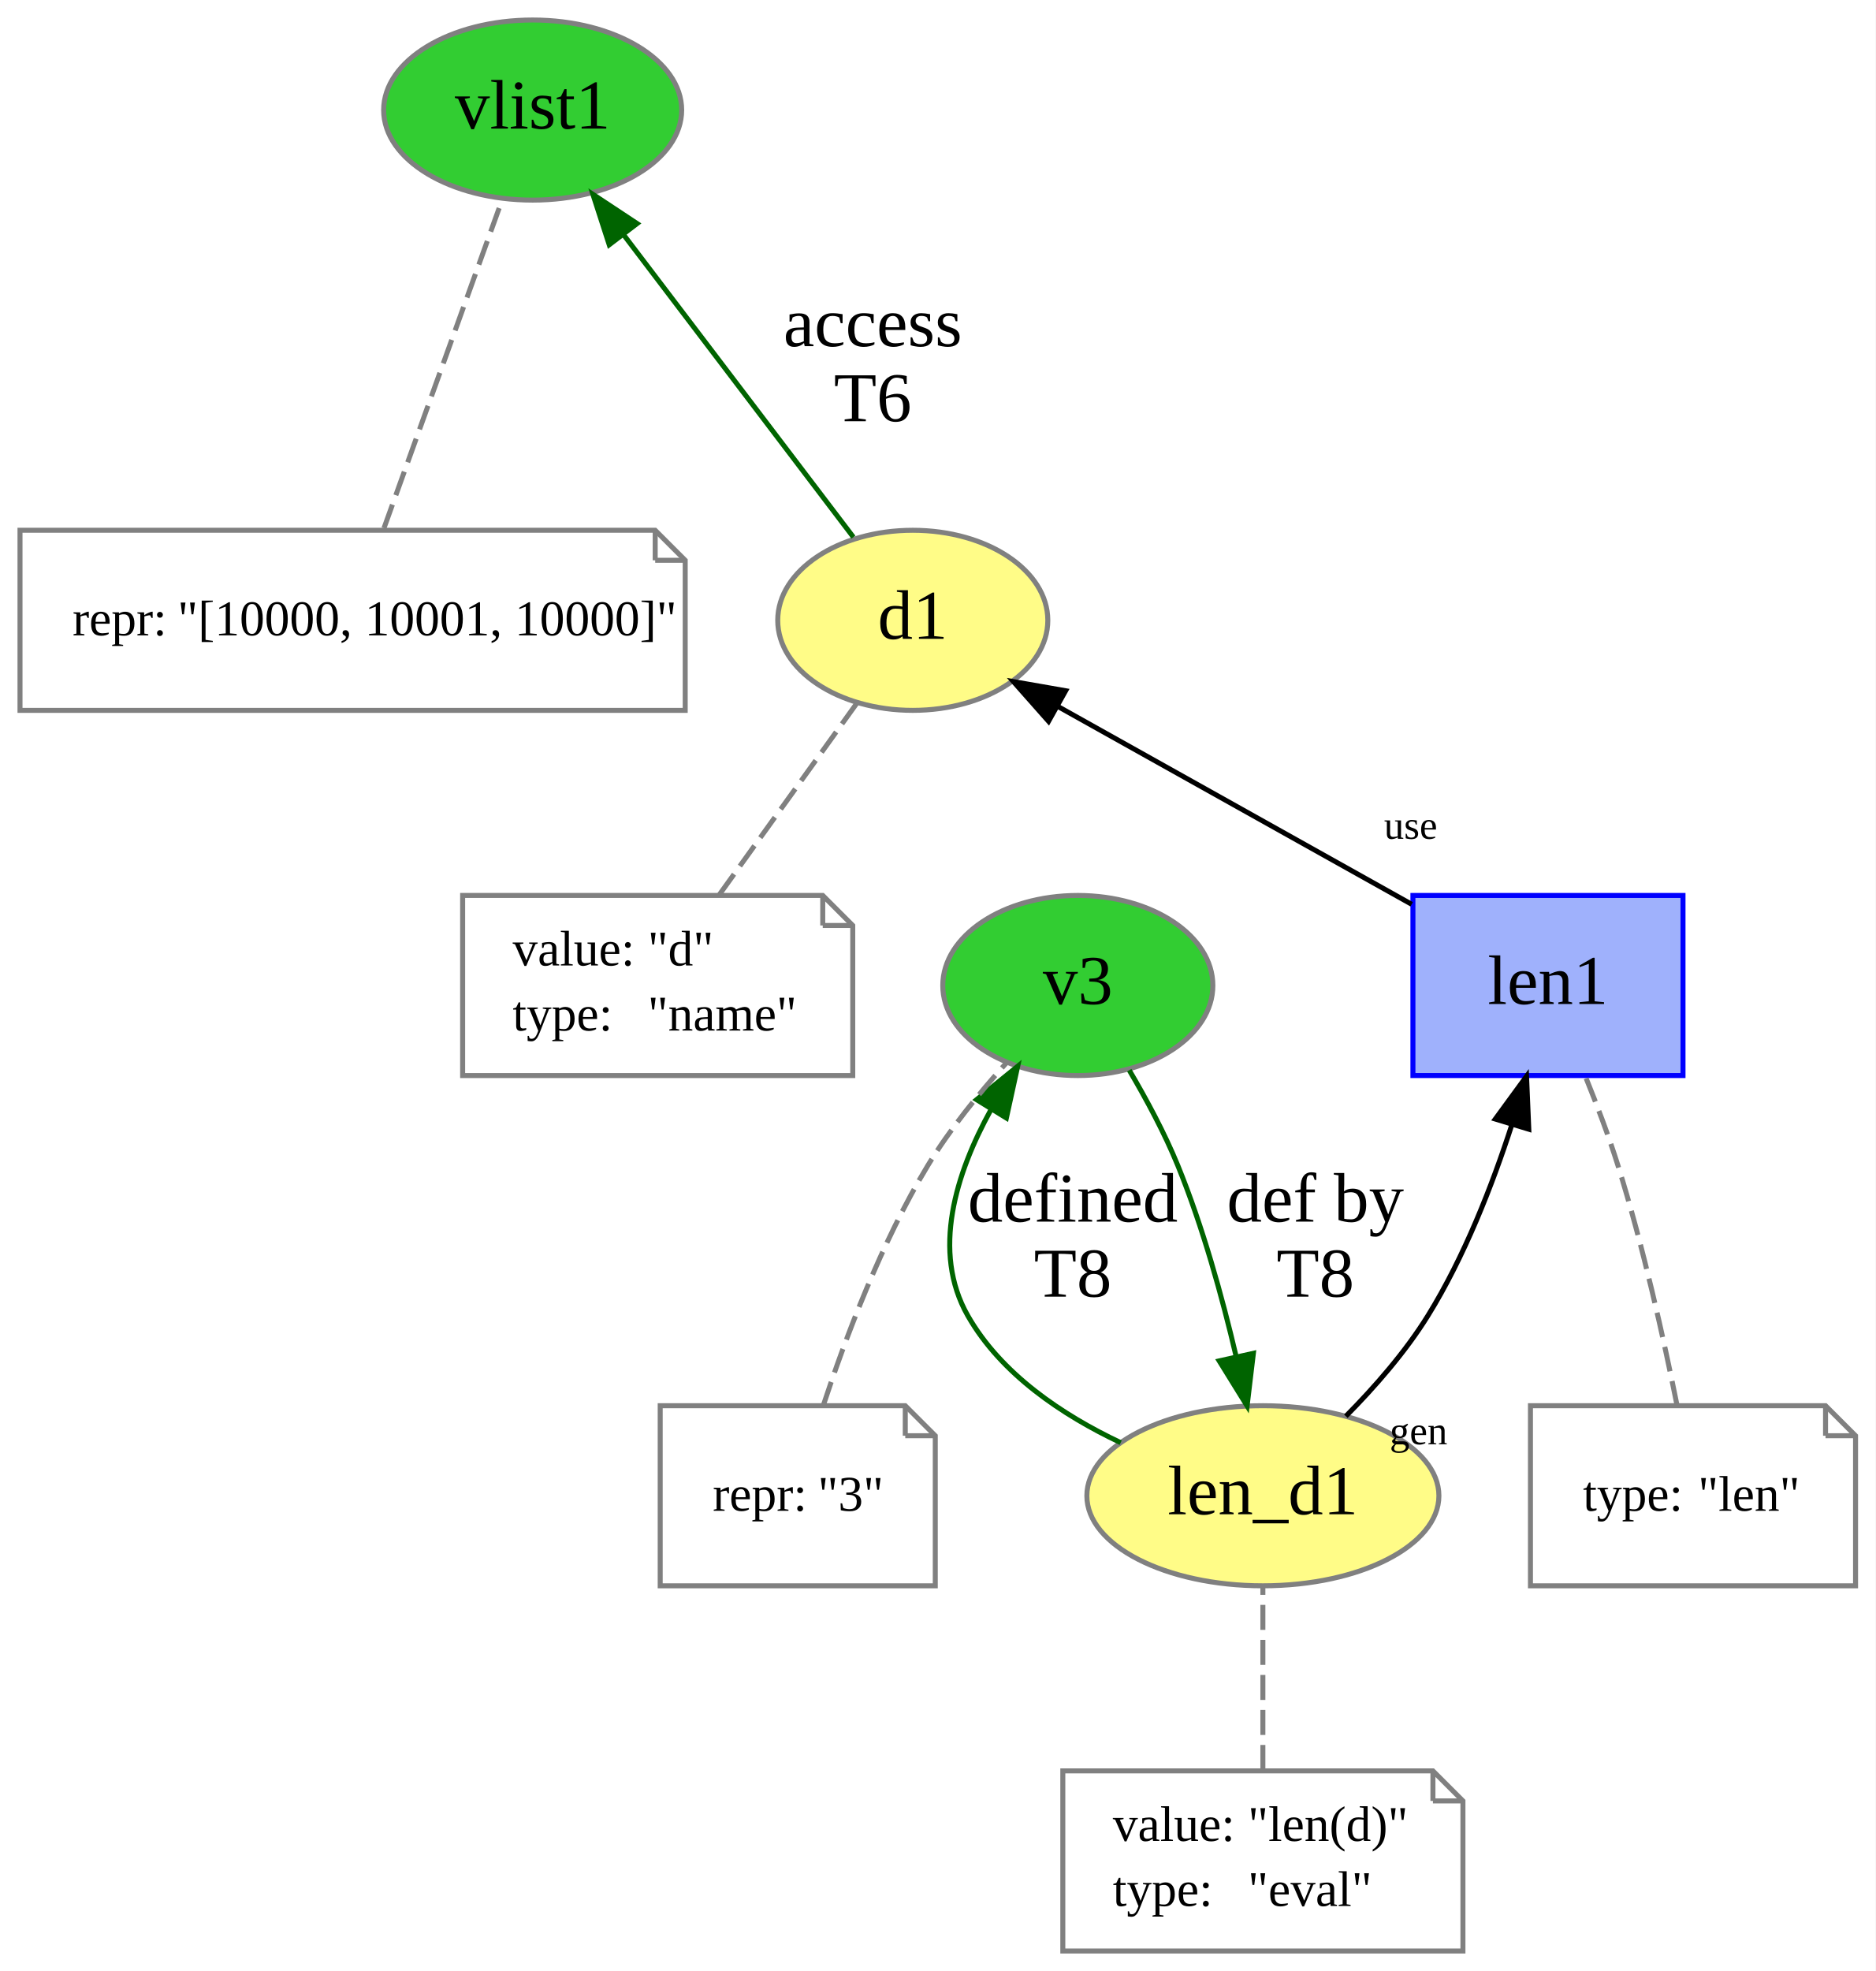
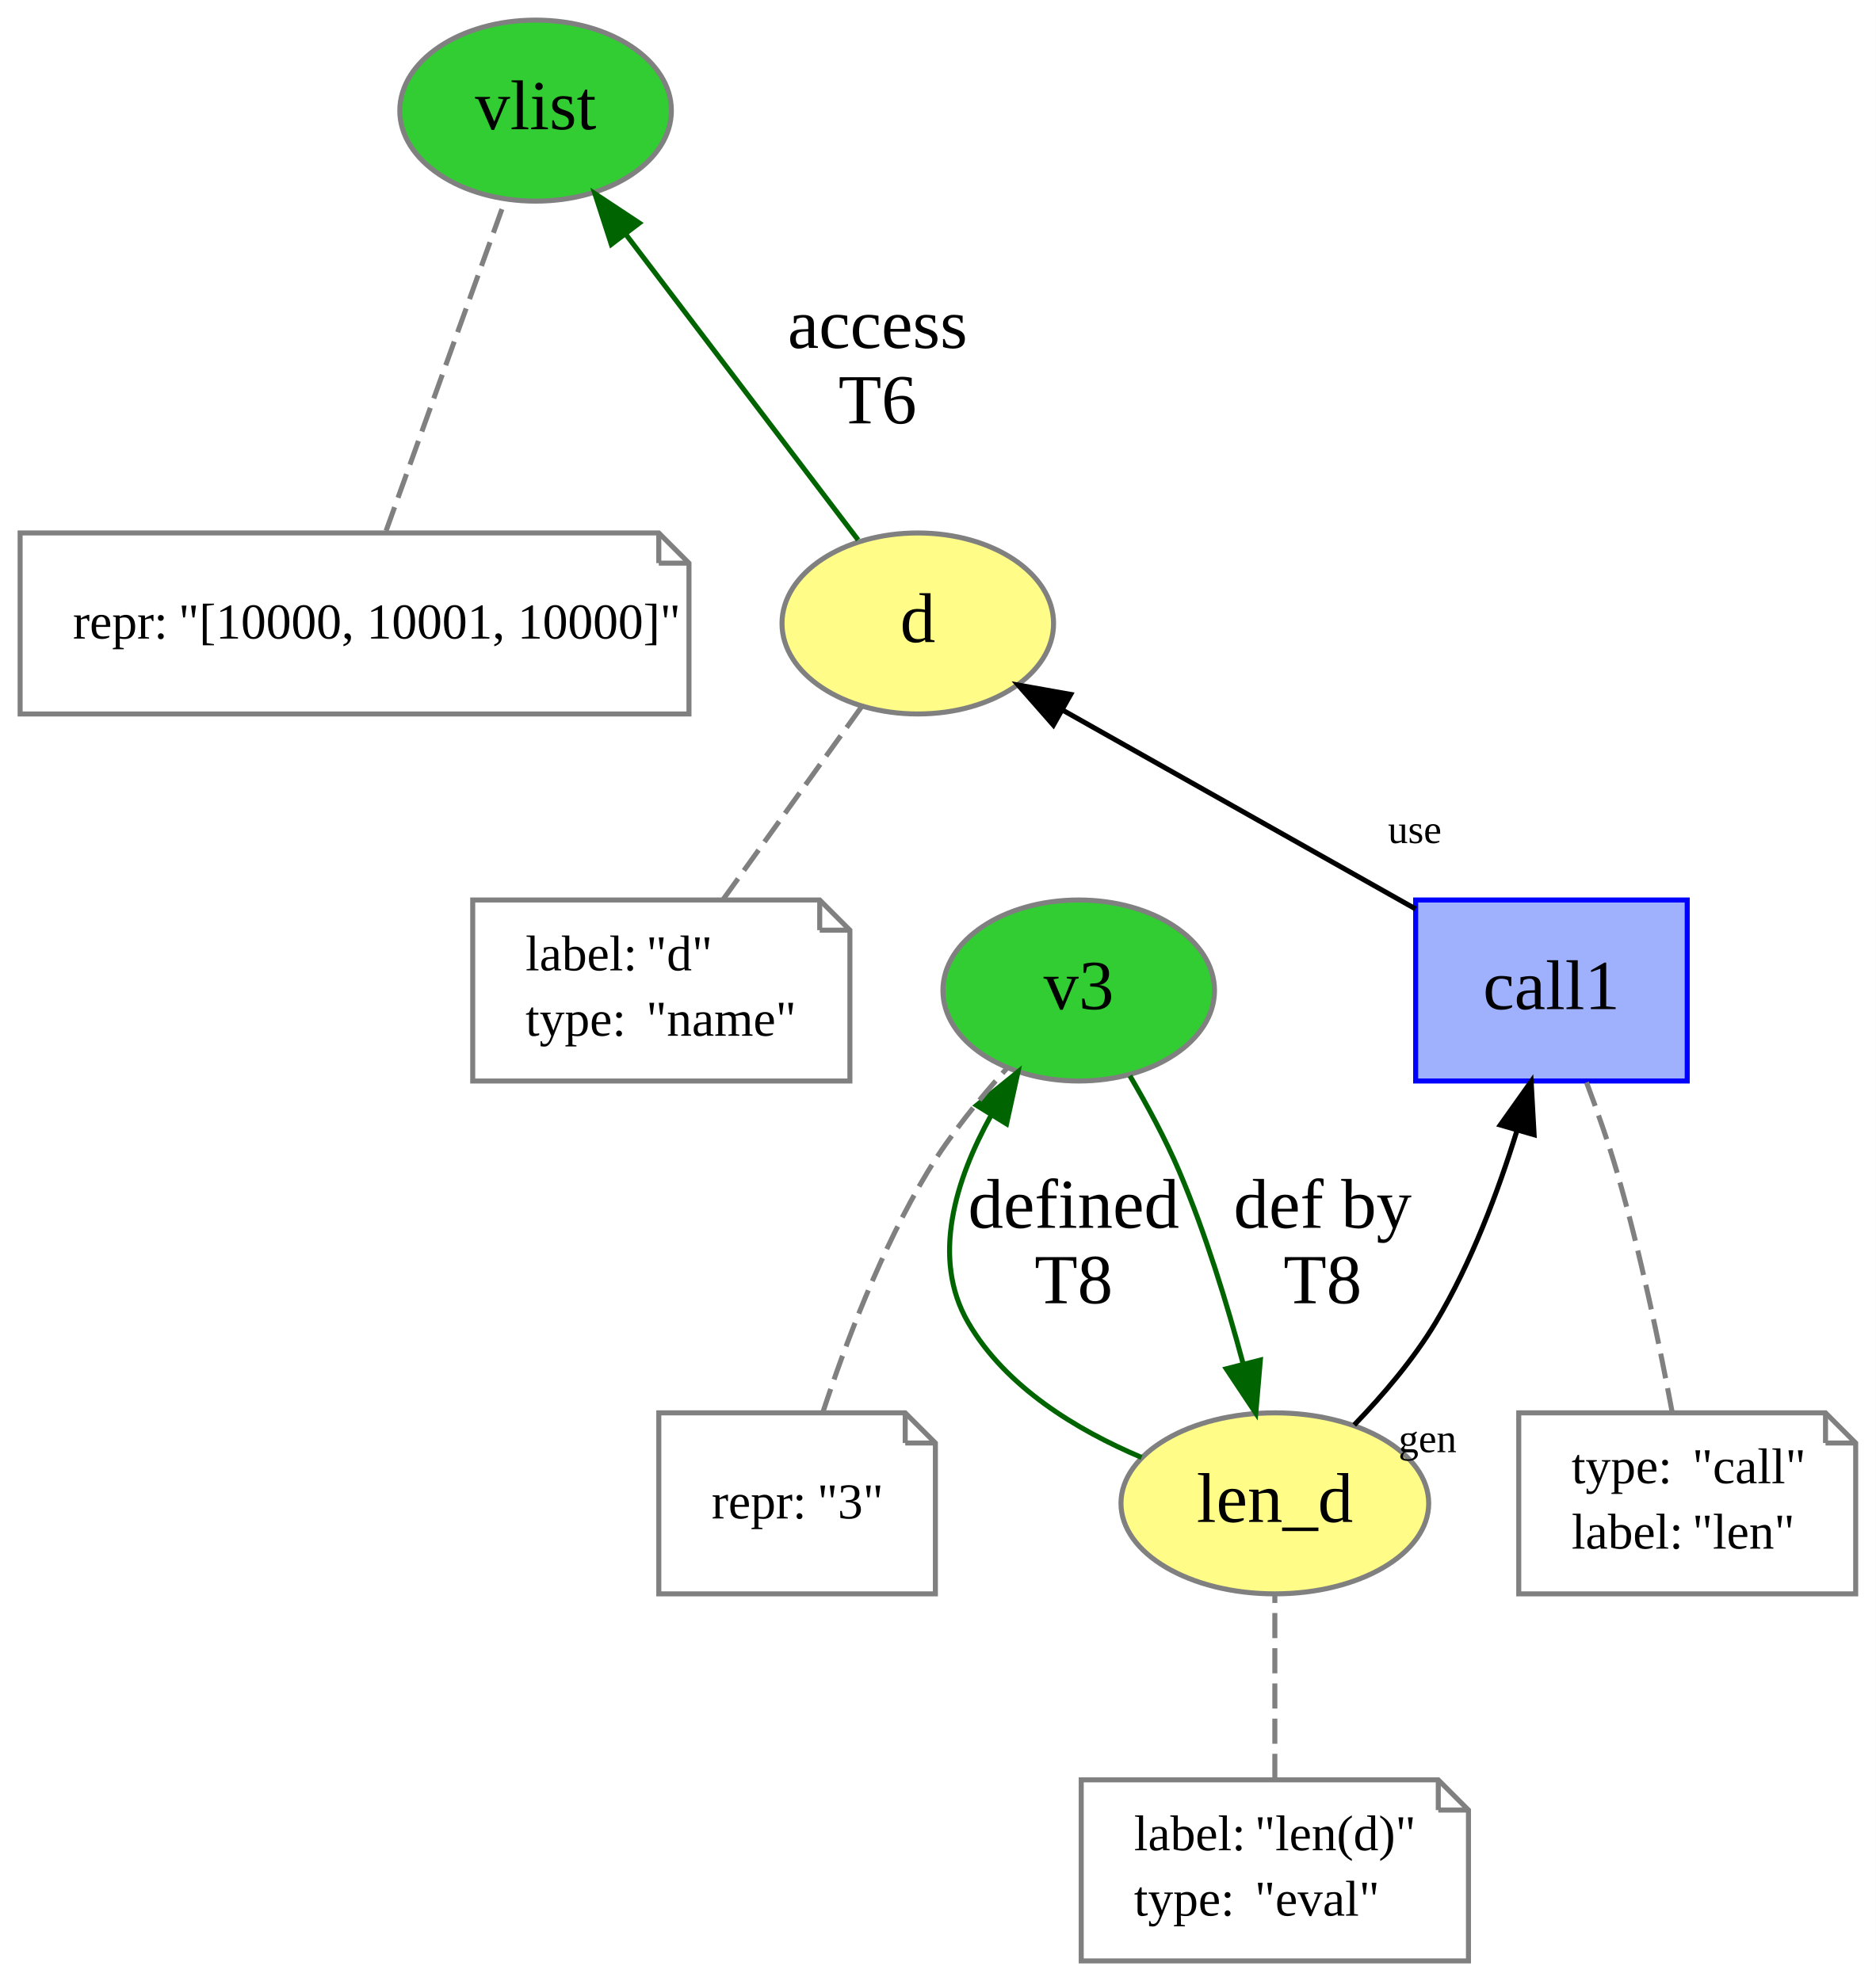
- <svg xmlns="http://www.w3.org/2000/svg" xmlns:xlink="http://www.w3.org/1999/xlink" width="375pt" height="394pt" viewBox="0.00 0.00 375.00 394.00">
+ <svg xmlns="http://www.w3.org/2000/svg" xmlns:xlink="http://www.w3.org/1999/xlink" width="373pt" height="394pt" viewBox="0.00 0.00 373.00 394.00">
  <g id="graph0" class="graph" transform="scale(1 1) rotate(0) translate(4 390)">
-     <polygon fill="white" stroke="none" points="-4,4 -4,-390 371,-390 371,4 -4,4" />
+     <polygon fill="white" stroke="none" points="-4,4 -4,-390 369,-390 369,4 -4,4" />
    <g id="node1" class="node">
      <g id="a_node1">
-         <a xlink:href="http://example.org/vlist1" xlink:title="vlist1">
-           <ellipse fill="#32cd32" stroke="#808080" cx="102.5" cy="-368" rx="29.795" ry="18" />
-           <text text-anchor="middle" x="102.5" y="-364.3" font-family="Times New Roman,serif" font-size="14.00">vlist1</text>
+         <a xlink:href="http://example.org/vlist" xlink:title="vlist">
+           <ellipse fill="#32cd32" stroke="#808080" cx="102.5" cy="-368" rx="27" ry="18" />
+           <text text-anchor="middle" x="102.5" y="-364.3" font-family="Times New Roman,serif" font-size="14.00">vlist</text>
        </a>
      </g>
    </g>
    <g id="node2" class="node">
      <polygon fill="none" stroke="gray" points="127,-284 0,-284 0,-248 133,-248 133,-278 127,-284" />
      <polyline fill="none" stroke="gray" points="127,-284 127,-278 " />
      <polyline fill="none" stroke="gray" points="133,-278 127,-278 " />
      <text text-anchor="start" x="10.5" y="-263" font-family="Times New Roman,serif" font-size="10.00">repr:</text>
      <text text-anchor="start" x="31.5" y="-263" font-family="Times New Roman,serif" font-size="10.00">"[10000, 10001, 10000]"</text>
    </g>
    <g id="edge1" class="edge">
      <path fill="none" stroke="gray" stroke-dasharray="5,2" d="M72.771,-284.419C79.419,-302.885 89.847,-331.853 96.421,-350.114" />
    </g>
    <g id="node3" class="node">
      <g id="a_node3">
-         <a xlink:href="http://example.org/d1" xlink:title="d1">
+         <a xlink:href="http://example.org/d" xlink:title="d">
          <ellipse fill="#fffc87" stroke="#808080" cx="178.5" cy="-266" rx="27" ry="18" />
-           <text text-anchor="middle" x="178.5" y="-262.3" font-family="Times New Roman,serif" font-size="14.00">d1</text>
+           <text text-anchor="middle" x="178.5" y="-262.3" font-family="Times New Roman,serif" font-size="14.00">d</text>
        </a>
      </g>
    </g>
    <g id="edge3" class="edge">
-       <path fill="none" stroke="darkgreen" d="M166.625,-282.625C154.316,-298.821 134.918,-324.344 120.678,-343.081" />
-       <polygon fill="darkgreen" stroke="darkgreen" points="117.807,-341.075 114.542,-351.155 123.38,-345.311 117.807,-341.075" />
+       <path fill="none" stroke="darkgreen" d="M166.625,-282.625C154.243,-298.917 134.69,-324.645 120.427,-343.411" />
+       <polygon fill="darkgreen" stroke="darkgreen" points="117.556,-341.405 114.292,-351.485 123.129,-345.641 117.556,-341.405" />
      <text text-anchor="middle" x="170.5" y="-320.8" font-family="Times New Roman,serif" font-size="14.00">access</text>
      <text text-anchor="middle" x="170.5" y="-305.8" font-family="Times New Roman,serif" font-size="14.00">T6</text>
    </g>
    <g id="node4" class="node">
-       <polygon fill="none" stroke="gray" points="160.5,-211 88.5,-211 88.5,-175 166.5,-175 166.5,-205 160.5,-211" />
-       <polyline fill="none" stroke="gray" points="160.5,-211 160.5,-205 " />
-       <polyline fill="none" stroke="gray" points="166.5,-205 160.5,-205 " />
-       <text text-anchor="start" x="98.5" y="-197" font-family="Times New Roman,serif" font-size="10.00">value:</text>
-       <text text-anchor="start" x="125.5" y="-197" font-family="Times New Roman,serif" font-size="10.00">"d"</text>
-       <text text-anchor="start" x="98.5" y="-184" font-family="Times New Roman,serif" font-size="10.00">type:</text>
-       <text text-anchor="start" x="125.5" y="-184" font-family="Times New Roman,serif" font-size="10.00">"name"</text>
+       <polygon fill="none" stroke="gray" points="159,-211 90,-211 90,-175 165,-175 165,-205 159,-211" />
+       <polyline fill="none" stroke="gray" points="159,-211 159,-205 " />
+       <polyline fill="none" stroke="gray" points="165,-205 159,-205 " />
+       <text text-anchor="start" x="100.5" y="-197" font-family="Times New Roman,serif" font-size="10.00">label:</text>
+       <text text-anchor="start" x="124.5" y="-197" font-family="Times New Roman,serif" font-size="10.00">"d"</text>
+       <text text-anchor="start" x="100.5" y="-184" font-family="Times New Roman,serif" font-size="10.00">type:</text>
+       <text text-anchor="start" x="124.5" y="-184" font-family="Times New Roman,serif" font-size="10.00">"name"</text>
    </g>
    <g id="edge2" class="edge">
      <path fill="none" stroke="gray" stroke-dasharray="5,2" d="M139.846,-211.187C148.218,-222.843 159.195,-238.125 167.312,-249.424" />
    </g>
    <g id="node5" class="node">
      <g id="a_node5">
-         <a xlink:href="http://example.org/len_d1" xlink:title="len_d1">
-           <ellipse fill="#fffc87" stroke="#808080" cx="248.5" cy="-91" rx="35.194" ry="18" />
-           <text text-anchor="middle" x="248.5" y="-87.3" font-family="Times New Roman,serif" font-size="14.00">len_d1</text>
+         <a xlink:href="http://example.org/len_d" xlink:title="len_d">
+           <ellipse fill="#fffc87" stroke="#808080" cx="249.5" cy="-91" rx="30.595" ry="18" />
+           <text text-anchor="middle" x="249.5" y="-87.3" font-family="Times New Roman,serif" font-size="14.00">len_d</text>
        </a>
      </g>
    </g>
    <g id="node7" class="node">
      <g id="a_node7">
        <a xlink:href="http://example.org/v3" xlink:title="v3">
-           <ellipse fill="#32cd32" stroke="#808080" cx="211.5" cy="-193" rx="27" ry="18" />
-           <text text-anchor="middle" x="211.5" y="-189.3" font-family="Times New Roman,serif" font-size="14.00">v3</text>
+           <ellipse fill="#32cd32" stroke="#808080" cx="210.5" cy="-193" rx="27" ry="18" />
+           <text text-anchor="middle" x="210.5" y="-189.3" font-family="Times New Roman,serif" font-size="14.00">v3</text>
        </a>
      </g>
    </g>
    <g id="edge6" class="edge">
-       <path fill="none" stroke="darkgreen" d="M220.073,-101.615C208.436,-107.116 196.16,-115.305 189.5,-127 182.194,-139.829 187.116,-155.469 194.14,-168.192" />
-       <polygon fill="darkgreen" stroke="darkgreen" points="191.255,-170.182 199.481,-176.859 197.215,-166.51 191.255,-170.182" />
-       <text text-anchor="middle" x="210.5" y="-145.8" font-family="Times New Roman,serif" font-size="14.00">defined</text>
-       <text text-anchor="middle" x="210.5" y="-130.8" font-family="Times New Roman,serif" font-size="14.00">T8</text>
+       <path fill="none" stroke="darkgreen" d="M222.993,-100.134C210.169,-105.557 195.965,-114.11 188.5,-127 181.101,-139.776 186.02,-155.414 193.066,-168.149" />
+       <polygon fill="darkgreen" stroke="darkgreen" points="190.193,-170.159 198.426,-176.827 196.149,-166.48 190.193,-170.159" />
+       <text text-anchor="middle" x="209.5" y="-145.8" font-family="Times New Roman,serif" font-size="14.00">defined</text>
+       <text text-anchor="middle" x="209.5" y="-130.8" font-family="Times New Roman,serif" font-size="14.00">T8</text>
    </g>
    <g id="node9" class="node">
      <g id="a_node9">
-         <a xlink:href="http://example.org/len1" xlink:title="len1">
-           <polygon fill="#9fb1fc" stroke="#0000ff" points="332.5,-211 278.5,-211 278.5,-175 332.5,-175 332.5,-211" />
-           <text text-anchor="middle" x="305.5" y="-189.3" font-family="Times New Roman,serif" font-size="14.00">len1</text>
+         <a xlink:href="http://example.org/call1" xlink:title="call1">
+           <polygon fill="#9fb1fc" stroke="#0000ff" points="331.5,-211 277.5,-211 277.5,-175 331.5,-175 331.5,-211" />
+           <text text-anchor="middle" x="304.5" y="-189.3" font-family="Times New Roman,serif" font-size="14.00">call1</text>
        </a>
      </g>
    </g>
    <g id="edge10" class="edge">
-       <path fill="none" stroke="black" d="M265.086,-106.898C270.862,-112.732 277.012,-119.76 281.5,-127 288.778,-138.742 294.356,-153.031 298.295,-165.217" />
-       <polygon fill="black" stroke="black" points="294.967,-166.304 301.219,-174.858 301.665,-164.272 294.967,-166.304" />
-       <text text-anchor="middle" x="279.622" y="-101.294" font-family="Times New Roman,serif" font-size="8.00">gen</text>
+       <path fill="none" stroke="black" d="M265.288,-106.599C270.988,-112.504 277.095,-119.657 281.5,-127 288.572,-138.788 293.928,-153.081 297.684,-165.259" />
+       <polygon fill="black" stroke="black" points="294.328,-166.253 300.465,-174.89 301.053,-164.311 294.328,-166.253" />
+       <text text-anchor="middle" x="279.87" y="-101.179" font-family="Times New Roman,serif" font-size="8.00">gen</text>
    </g>
    <g id="node6" class="node">
-       <polygon fill="none" stroke="gray" points="282.5,-36 208.5,-36 208.5,-0 288.5,-0 288.5,-30 282.5,-36" />
-       <polyline fill="none" stroke="gray" points="282.5,-36 282.5,-30 " />
-       <polyline fill="none" stroke="gray" points="288.5,-30 282.5,-30 " />
-       <text text-anchor="start" x="218.5" y="-22" font-family="Times New Roman,serif" font-size="10.00">value:</text>
+       <polygon fill="none" stroke="gray" points="282,-36 211,-36 211,-0 288,-0 288,-30 282,-36" />
+       <polyline fill="none" stroke="gray" points="282,-36 282,-30 " />
+       <polyline fill="none" stroke="gray" points="288,-30 282,-30 " />
+       <text text-anchor="start" x="221.5" y="-22" font-family="Times New Roman,serif" font-size="10.00">label:</text>
      <text text-anchor="start" x="245.5" y="-22" font-family="Times New Roman,serif" font-size="10.00">"len(d)"</text>
-       <text text-anchor="start" x="218.5" y="-9" font-family="Times New Roman,serif" font-size="10.00">type:</text>
+       <text text-anchor="start" x="221.5" y="-9" font-family="Times New Roman,serif" font-size="10.00">type:</text>
      <text text-anchor="start" x="245.5" y="-9" font-family="Times New Roman,serif" font-size="10.00">"eval"</text>
    </g>
    <g id="edge4" class="edge">
-       <path fill="none" stroke="gray" stroke-dasharray="5,2" d="M248.5,-36.187C248.5,-47.35 248.5,-61.84 248.5,-72.971" />
+       <path fill="none" stroke="gray" stroke-dasharray="5,2" d="M249.5,-36.187C249.5,-47.35 249.5,-61.84 249.5,-72.971" />
    </g>
    <g id="edge7" class="edge">
-       <path fill="none" stroke="darkgreen" d="M221.783,-176.068C225.225,-170.238 228.856,-163.48 231.5,-157 236.477,-144.805 240.371,-130.721 243.169,-118.788" />
-       <polygon fill="darkgreen" stroke="darkgreen" points="246.601,-119.476 245.345,-108.956 239.767,-117.963 246.601,-119.476" />
+       <path fill="none" stroke="darkgreen" d="M220.68,-176.025C224.113,-170.191 227.763,-163.441 230.5,-157 235.692,-144.781 240,-130.695 243.194,-118.766" />
+       <polygon fill="darkgreen" stroke="darkgreen" points="246.62,-119.495 245.709,-108.939 239.839,-117.759 246.62,-119.495" />
      <text text-anchor="middle" x="259" y="-145.8" font-family="Times New Roman,serif" font-size="14.00">def by</text>
      <text text-anchor="middle" x="259" y="-130.8" font-family="Times New Roman,serif" font-size="14.00">T8</text>
    </g>
    <g id="node8" class="node">
-       <polygon fill="none" stroke="gray" points="177,-109 128,-109 128,-73 183,-73 183,-103 177,-109" />
-       <polyline fill="none" stroke="gray" points="177,-109 177,-103 " />
-       <polyline fill="none" stroke="gray" points="183,-103 177,-103 " />
-       <text text-anchor="start" x="138.5" y="-88" font-family="Times New Roman,serif" font-size="10.00">repr:</text>
-       <text text-anchor="start" x="159.5" y="-88" font-family="Times New Roman,serif" font-size="10.00">"3"</text>
+       <polygon fill="none" stroke="gray" points="176,-109 127,-109 127,-73 182,-73 182,-103 176,-109" />
+       <polyline fill="none" stroke="gray" points="176,-109 176,-103 " />
+       <polyline fill="none" stroke="gray" points="182,-103 176,-103 " />
+       <text text-anchor="start" x="137.5" y="-88" font-family="Times New Roman,serif" font-size="10.00">repr:</text>
+       <text text-anchor="start" x="158.5" y="-88" font-family="Times New Roman,serif" font-size="10.00">"3"</text>
    </g>
    <g id="edge5" class="edge">
-       <path fill="none" stroke="gray" stroke-dasharray="5,2" d="M160.593,-109.005C165.045,-122.554 172.244,-141.718 181.5,-157 185.895,-164.256 191.794,-171.504 197.197,-177.506" />
+       <path fill="none" stroke="gray" stroke-dasharray="5,2" d="M159.593,-109.005C164.045,-122.554 171.244,-141.718 180.5,-157 184.895,-164.256 190.794,-171.504 196.197,-177.506" />
    </g>
    <g id="edge9" class="edge">
-       <path fill="none" stroke="black" d="M278.255,-209.231C257.431,-220.873 228.783,-236.889 207.529,-248.771" />
-       <polygon fill="black" stroke="black" points="205.649,-245.813 198.628,-253.747 209.064,-251.923 205.649,-245.813" />
-       <text text-anchor="middle" x="278.048" y="-222.33" font-family="Times New Roman,serif" font-size="8.00">use</text>
+       <path fill="none" stroke="black" d="M277.47,-209.231C256.809,-220.873 228.387,-236.889 207.3,-248.771" />
+       <polygon fill="black" stroke="black" points="205.463,-245.789 198.469,-253.747 208.9,-251.887 205.463,-245.789" />
+       <text text-anchor="middle" x="277.313" y="-222.33" font-family="Times New Roman,serif" font-size="8.00">use</text>
    </g>
    <g id="node10" class="node">
-       <polygon fill="none" stroke="gray" points="361,-109 302,-109 302,-73 367,-73 367,-103 361,-109" />
-       <polyline fill="none" stroke="gray" points="361,-109 361,-103 " />
-       <polyline fill="none" stroke="gray" points="367,-103 361,-103 " />
-       <text text-anchor="start" x="312.5" y="-88" font-family="Times New Roman,serif" font-size="10.00">type:</text>
-       <text text-anchor="start" x="335.5" y="-88" font-family="Times New Roman,serif" font-size="10.00">"len"</text>
+       <polygon fill="none" stroke="gray" points="359,-109 298,-109 298,-73 365,-73 365,-103 359,-109" />
+       <polyline fill="none" stroke="gray" points="359,-109 359,-103 " />
+       <polyline fill="none" stroke="gray" points="365,-103 359,-103 " />
+       <text text-anchor="start" x="308.5" y="-95" font-family="Times New Roman,serif" font-size="10.00">type:</text>
+       <text text-anchor="start" x="332.5" y="-95" font-family="Times New Roman,serif" font-size="10.00">"call"</text>
+       <text text-anchor="start" x="308.5" y="-82" font-family="Times New Roman,serif" font-size="10.00">label:</text>
+       <text text-anchor="start" x="332.5" y="-82" font-family="Times New Roman,serif" font-size="10.00">"len"</text>
    </g>
    <g id="edge8" class="edge">
-       <path fill="none" stroke="gray" stroke-dasharray="5,2" d="M331.317,-109.025C328.667,-122.251 324.521,-140.975 319.5,-157 317.661,-162.87 315.284,-169.149 313.014,-174.744" />
+       <path fill="none" stroke="gray" stroke-dasharray="5,2" d="M328.531,-109.001C326.057,-122.213 322.188,-140.932 317.5,-157 315.793,-162.849 313.587,-169.122 311.479,-174.718" />
    </g>
  </g>
</svg>
